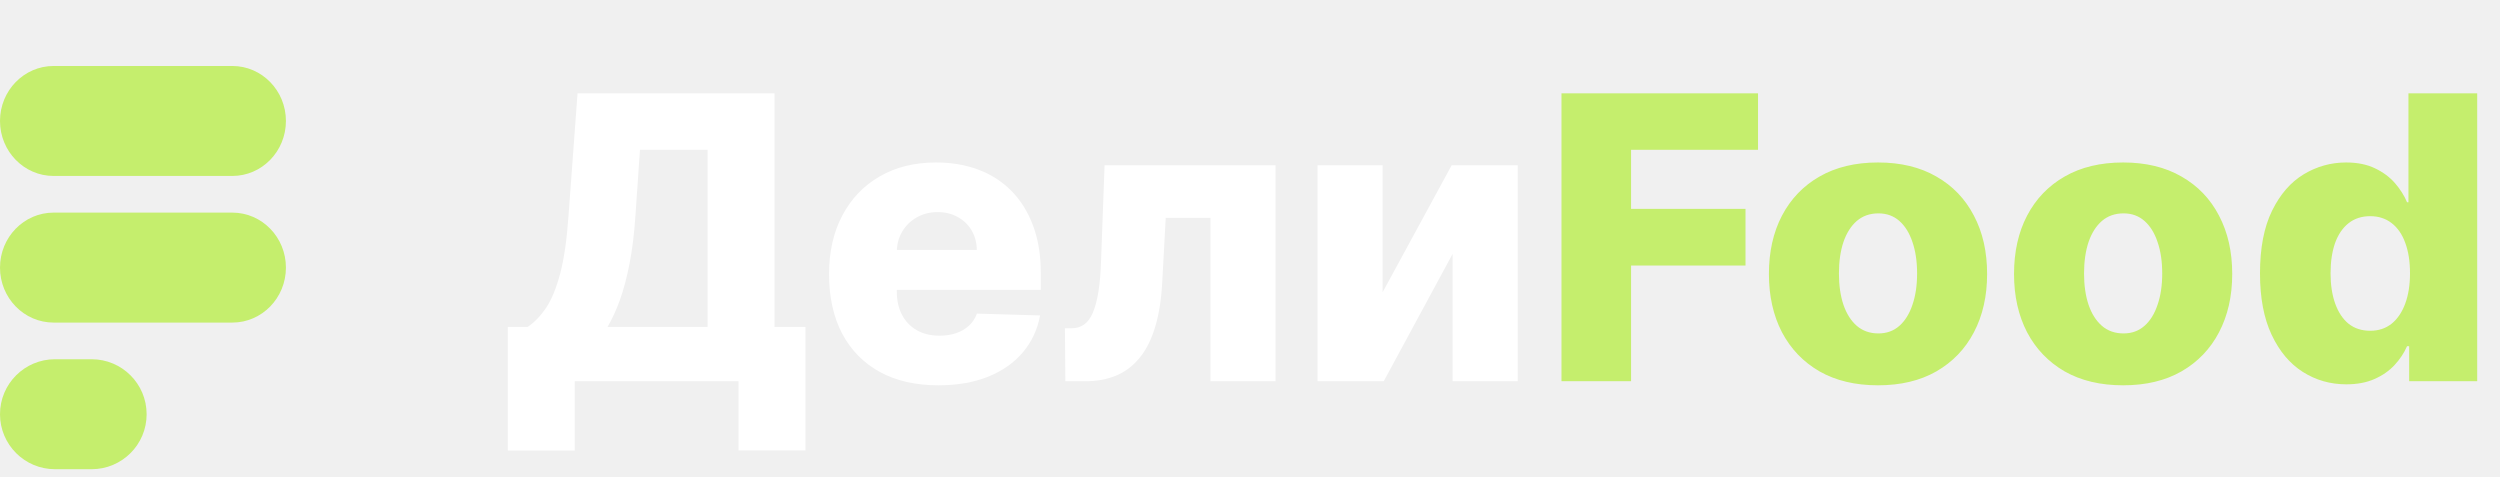
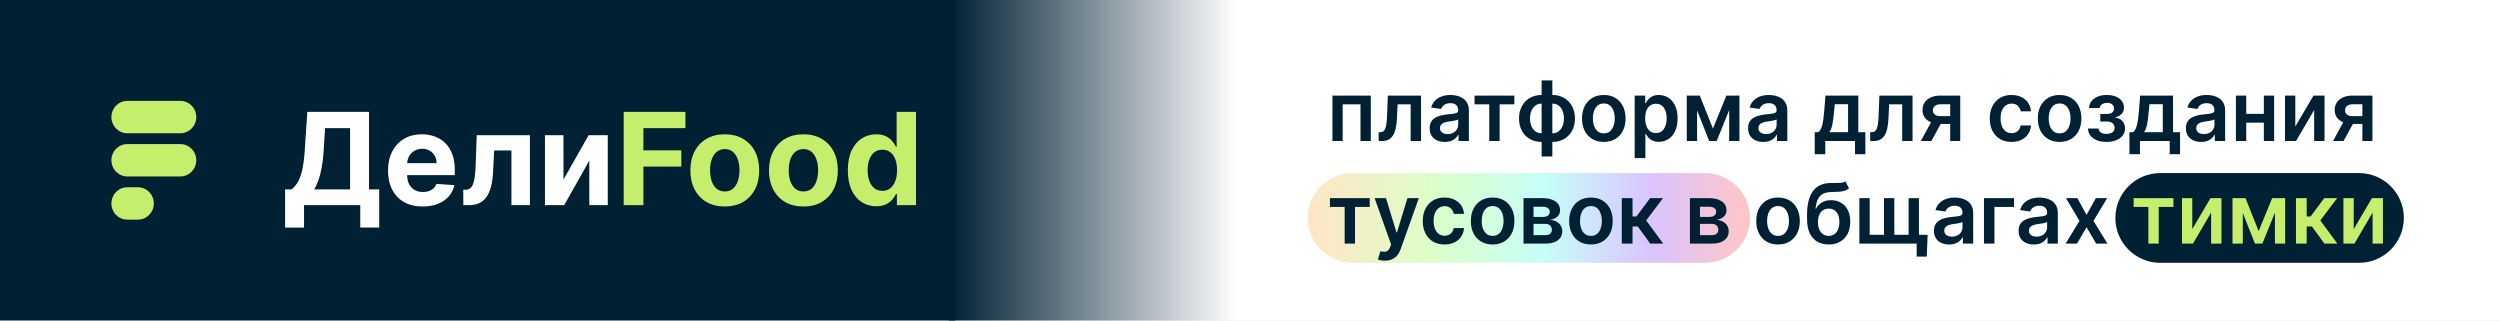
- <svg xmlns="http://www.w3.org/2000/svg" width="341" height="65" viewBox="0 0 341 65" fill="none">
-   <path d="M31.688 9H7.312C3.274 9 0 12.358 0 16.5C0 20.642 3.274 24 7.312 24H31.688C35.726 24 39 20.642 39 16.5C39 12.358 35.726 9 31.688 9Z" fill="#C5EE6D" />
-   <path d="M31.688 29H7.312C3.274 29 0 32.358 0 36.5C0 40.642 3.274 44 7.312 44H31.688C35.726 44 39 40.642 39 36.5C39 32.358 35.726 29 31.688 29Z" fill="#C5EE6D" />
-   <path d="M12.5 49H7.5C3.358 49 0 52.358 0 56.5C0 60.642 3.358 64 7.5 64H12.5C16.642 64 20 60.642 20 56.5C20 52.358 16.642 49 12.5 49Z" fill="#C5EE6D" />
-   <path d="M69.266 61.454V44.598H71.969C72.877 43.984 73.708 43.128 74.462 42.028C75.217 40.916 75.862 39.356 76.399 37.349C76.936 35.33 77.32 32.664 77.55 29.353L78.777 12.727H105.643V44.598H109.862V61.435H100.734V52H78.394V61.454H69.266ZM82.862 44.598H96.515V20.436H87.291L86.678 29.353C86.511 31.846 86.243 34.045 85.872 35.95C85.501 37.854 85.06 39.516 84.549 40.935C84.038 42.342 83.475 43.562 82.862 44.598ZM127.983 52.556C124.902 52.556 122.243 51.949 120.006 50.734C117.781 49.507 116.068 47.762 114.866 45.499C113.678 43.224 113.083 40.52 113.083 37.388C113.083 34.345 113.684 31.686 114.886 29.41C116.087 27.122 117.781 25.345 119.967 24.079C122.153 22.801 124.729 22.162 127.695 22.162C129.792 22.162 131.71 22.488 133.448 23.14C135.187 23.792 136.689 24.757 137.955 26.035C139.22 27.314 140.205 28.893 140.908 30.772C141.611 32.639 141.962 34.78 141.962 37.196V39.535H116.362V34.09H133.237C133.224 33.092 132.988 32.204 132.528 31.424C132.067 30.644 131.435 30.037 130.629 29.602C129.837 29.155 128.923 28.931 127.887 28.931C126.839 28.931 125.899 29.168 125.068 29.641C124.237 30.101 123.579 30.734 123.093 31.539C122.607 32.332 122.352 33.233 122.326 34.243V39.785C122.326 40.986 122.563 42.041 123.036 42.949C123.509 43.844 124.18 44.541 125.049 45.039C125.918 45.538 126.954 45.787 128.156 45.787C128.987 45.787 129.741 45.672 130.418 45.442C131.096 45.212 131.678 44.873 132.163 44.425C132.649 43.978 133.013 43.428 133.256 42.776L141.866 43.026C141.509 44.956 140.722 46.637 139.508 48.069C138.306 49.488 136.727 50.594 134.771 51.386C132.815 52.166 130.553 52.556 127.983 52.556ZM145.313 52L145.256 44.771H146.195C146.835 44.771 147.391 44.604 147.864 44.272C148.337 43.94 148.733 43.409 149.053 42.68C149.372 41.939 149.628 40.986 149.82 39.823C150.012 38.66 150.133 37.247 150.184 35.585L150.664 22.546H173.982V52H165.103V29.717H159.005L158.545 38.193C158.43 40.686 158.104 42.815 157.567 44.579C157.043 46.33 156.327 47.749 155.419 48.836C154.524 49.923 153.463 50.722 152.236 51.233C151.009 51.744 149.622 52 148.075 52H145.313ZM188.589 39.861L198.005 22.546H207.017V52H198.139V34.626L188.743 52H179.711V22.546H188.589V39.861Z" fill="white" />
-   <path d="M212.986 52V12.727H239.794V20.436H222.478V28.49H238.088V36.218H222.478V52H212.986ZM256.161 52.556C253.067 52.556 250.408 51.923 248.184 50.658C245.972 49.379 244.265 47.602 243.064 45.327C241.875 43.038 241.28 40.386 241.28 37.369C241.28 34.339 241.875 31.686 243.064 29.41C244.265 27.122 245.972 25.345 248.184 24.079C250.408 22.801 253.067 22.162 256.161 22.162C259.255 22.162 261.907 22.801 264.119 24.079C266.344 25.345 268.05 27.122 269.239 29.41C270.441 31.686 271.042 34.339 271.042 37.369C271.042 40.386 270.441 43.038 269.239 45.327C268.05 47.602 266.344 49.379 264.119 50.658C261.907 51.923 259.255 52.556 256.161 52.556ZM256.219 45.48C257.344 45.48 258.296 45.135 259.076 44.445C259.856 43.754 260.45 42.795 260.859 41.568C261.281 40.341 261.492 38.922 261.492 37.311C261.492 35.675 261.281 34.243 260.859 33.016C260.45 31.788 259.856 30.829 259.076 30.139C258.296 29.449 257.344 29.104 256.219 29.104C255.055 29.104 254.071 29.449 253.265 30.139C252.473 30.829 251.866 31.788 251.444 33.016C251.035 34.243 250.83 35.675 250.83 37.311C250.83 38.922 251.035 40.341 251.444 41.568C251.866 42.795 252.473 43.754 253.265 44.445C254.071 45.135 255.055 45.48 256.219 45.48ZM289.595 52.556C286.501 52.556 283.842 51.923 281.617 50.658C279.406 49.379 277.699 47.602 276.497 45.327C275.308 43.038 274.714 40.386 274.714 37.369C274.714 34.339 275.308 31.686 276.497 29.41C277.699 27.122 279.406 25.345 281.617 24.079C283.842 22.801 286.501 22.162 289.595 22.162C292.688 22.162 295.341 22.801 297.553 24.079C299.777 25.345 301.484 27.122 302.673 29.41C303.874 31.686 304.475 34.339 304.475 37.369C304.475 40.386 303.874 43.038 302.673 45.327C301.484 47.602 299.777 49.379 297.553 50.658C295.341 51.923 292.688 52.556 289.595 52.556ZM289.652 45.48C290.777 45.48 291.73 45.135 292.509 44.445C293.289 43.754 293.884 42.795 294.293 41.568C294.715 40.341 294.926 38.922 294.926 37.311C294.926 35.675 294.715 34.243 294.293 33.016C293.884 31.788 293.289 30.829 292.509 30.139C291.73 29.449 290.777 29.104 289.652 29.104C288.489 29.104 287.504 29.449 286.699 30.139C285.906 30.829 285.299 31.788 284.877 33.016C284.468 34.243 284.264 35.675 284.264 37.311C284.264 38.922 284.468 40.341 284.877 41.568C285.299 42.795 285.906 43.754 286.699 44.445C287.504 45.135 288.489 45.48 289.652 45.48ZM320.037 52.422C317.863 52.422 315.888 51.859 314.111 50.734C312.334 49.609 310.915 47.922 309.854 45.672C308.793 43.422 308.263 40.629 308.263 37.292C308.263 33.827 308.812 30.977 309.912 28.739C311.011 26.502 312.449 24.847 314.226 23.773C316.016 22.699 317.94 22.162 319.998 22.162C321.545 22.162 322.868 22.43 323.968 22.967C325.067 23.491 325.975 24.169 326.691 25C327.407 25.831 327.95 26.694 328.321 27.589H328.513V12.727H337.89V52H328.608V47.225H328.321C327.925 48.133 327.362 48.983 326.633 49.776C325.905 50.568 324.991 51.207 323.891 51.693C322.805 52.179 321.52 52.422 320.037 52.422ZM323.297 45.116C324.434 45.116 325.406 44.796 326.211 44.157C327.017 43.505 327.637 42.591 328.072 41.415C328.506 40.239 328.724 38.858 328.724 37.273C328.724 35.662 328.506 34.275 328.072 33.111C327.65 31.948 327.03 31.053 326.211 30.427C325.406 29.8 324.434 29.487 323.297 29.487C322.133 29.487 321.149 29.807 320.344 30.446C319.538 31.085 318.925 31.986 318.503 33.15C318.094 34.313 317.889 35.688 317.889 37.273C317.889 38.858 318.1 40.239 318.522 41.415C318.944 42.591 319.551 43.505 320.344 44.157C321.149 44.796 322.133 45.116 323.297 45.116Z" fill="#C5EE6D" />
+ <svg xmlns="http://www.w3.org/2000/svg" width="390" height="50" viewBox="0 0 390 50" fill="none">
+   <rect width="390" height="50" fill="white" />
+   <rect x="204" y="27" width="69" height="14" rx="7" fill="url(#paint0_linear_1613_185)" />
+   <rect width="149" height="50" fill="#002033" />
+   <rect x="330" y="27" width="45" height="14" rx="7" fill="#002033" />
+   <path d="M44.476 35.508V29.55H45.463C45.799 29.308 46.107 28.967 46.386 28.527C46.666 28.082 46.905 27.469 47.104 26.688C47.303 25.901 47.445 24.874 47.53 23.605L47.942 17.454H57.565V29.55H59.156V35.494H56.202V32H47.43V35.508H44.476ZM49.014 29.55H54.611V19.99H50.712L50.484 23.605C50.423 24.566 50.321 25.419 50.179 26.162C50.042 26.905 49.874 27.556 49.675 28.115C49.481 28.669 49.26 29.147 49.014 29.55ZM65.941 32.213C64.819 32.213 63.853 31.986 63.043 31.531C62.238 31.072 61.618 30.423 61.182 29.585C60.747 28.742 60.529 27.746 60.529 26.595C60.529 25.473 60.747 24.488 61.182 23.641C61.618 22.793 62.231 22.133 63.022 21.659C63.817 21.186 64.75 20.949 65.82 20.949C66.54 20.949 67.21 21.065 67.83 21.297C68.455 21.524 68.999 21.867 69.463 22.327C69.932 22.786 70.297 23.364 70.557 24.06C70.818 24.751 70.948 25.561 70.948 26.489V27.32H61.736V25.445H68.1C68.1 25.009 68.005 24.623 67.816 24.287C67.626 23.951 67.364 23.688 67.027 23.499C66.696 23.305 66.31 23.207 65.87 23.207C65.41 23.207 65.003 23.314 64.648 23.527C64.298 23.735 64.023 24.017 63.824 24.372C63.625 24.723 63.524 25.113 63.519 25.544V27.327C63.519 27.866 63.618 28.333 63.817 28.726C64.021 29.119 64.307 29.422 64.677 29.635C65.046 29.848 65.484 29.954 65.99 29.954C66.327 29.954 66.634 29.907 66.914 29.812C67.193 29.718 67.432 29.576 67.631 29.386C67.83 29.197 67.981 28.965 68.086 28.69L70.884 28.875C70.742 29.547 70.451 30.134 70.01 30.636C69.575 31.134 69.011 31.522 68.32 31.801C67.633 32.076 66.84 32.213 65.941 32.213ZM72.283 32L72.269 29.599H72.631C72.887 29.599 73.107 29.538 73.291 29.415C73.481 29.287 73.637 29.081 73.76 28.797C73.883 28.513 73.981 28.136 74.052 27.668C74.123 27.194 74.17 26.612 74.194 25.921L74.371 21.091H82.666V32H79.783V23.47H77.091L76.921 26.801C76.878 27.715 76.767 28.501 76.587 29.159C76.412 29.817 76.168 30.357 75.856 30.778C75.543 31.195 75.166 31.503 74.726 31.702C74.286 31.901 73.775 32 73.192 32H72.283ZM87.903 28.009L91.83 21.091H94.813V32H91.93V25.061L88.016 32H85.012V21.091H87.903V28.009Z" fill="white" />
+   <path d="M97.296 32V17.454H106.926V19.99H100.371V23.456H106.287V25.991H100.371V32H97.296ZM113.066 32.213C111.963 32.213 111.009 31.979 110.204 31.51C109.404 31.037 108.786 30.378 108.35 29.535C107.915 28.688 107.697 27.706 107.697 26.588C107.697 25.461 107.915 24.476 108.35 23.634C108.786 22.786 109.404 22.128 110.204 21.659C111.009 21.186 111.963 20.949 113.066 20.949C114.169 20.949 115.121 21.186 115.921 21.659C116.726 22.128 117.346 22.786 117.782 23.634C118.218 24.476 118.435 25.461 118.435 26.588C118.435 27.706 118.218 28.688 117.782 29.535C117.346 30.378 116.726 31.037 115.921 31.51C115.121 31.979 114.169 32.213 113.066 32.213ZM113.08 29.869C113.582 29.869 114.001 29.727 114.337 29.443C114.674 29.154 114.927 28.761 115.097 28.264C115.272 27.767 115.36 27.201 115.36 26.567C115.36 25.932 115.272 25.366 115.097 24.869C114.927 24.372 114.674 23.979 114.337 23.69C114.001 23.401 113.582 23.257 113.08 23.257C112.574 23.257 112.147 23.401 111.802 23.69C111.461 23.979 111.203 24.372 111.028 24.869C110.857 25.366 110.772 25.932 110.772 26.567C110.772 27.201 110.857 27.767 111.028 28.264C111.203 28.761 111.461 29.154 111.802 29.443C112.147 29.727 112.574 29.869 113.08 29.869ZM125.332 32.213C124.228 32.213 123.274 31.979 122.469 31.51C121.669 31.037 121.051 30.378 120.616 29.535C120.18 28.688 119.962 27.706 119.962 26.588C119.962 25.461 120.18 24.476 120.616 23.634C121.051 22.786 121.669 22.128 122.469 21.659C123.274 21.186 124.228 20.949 125.332 20.949C126.435 20.949 127.387 21.186 128.187 21.659C128.992 22.128 129.612 22.786 130.048 23.634C130.483 24.476 130.701 25.461 130.701 26.588C130.701 27.706 130.483 28.688 130.048 29.535C129.612 30.378 128.992 31.037 128.187 31.51C127.387 31.979 126.435 32.213 125.332 32.213ZM125.346 29.869C125.848 29.869 126.267 29.727 126.603 29.443C126.939 29.154 127.192 28.761 127.363 28.264C127.538 27.767 127.626 27.201 127.626 26.567C127.626 25.932 127.538 25.366 127.363 24.869C127.192 24.372 126.939 23.979 126.603 23.69C126.267 23.401 125.848 23.257 125.346 23.257C124.839 23.257 124.413 23.401 124.067 23.69C123.727 23.979 123.469 24.372 123.293 24.869C123.123 25.366 123.038 25.932 123.038 26.567C123.038 27.201 123.123 27.767 123.293 28.264C123.469 28.761 123.727 29.154 124.067 29.443C124.413 29.727 124.839 29.869 125.346 29.869ZM136.688 32.178C135.86 32.178 135.109 31.965 134.437 31.538C133.769 31.108 133.239 30.475 132.846 29.642C132.458 28.804 132.263 27.776 132.263 26.56C132.263 25.31 132.465 24.27 132.867 23.442C133.27 22.608 133.805 21.986 134.472 21.574C135.145 21.157 135.881 20.949 136.681 20.949C137.292 20.949 137.801 21.053 138.208 21.261C138.62 21.465 138.951 21.721 139.202 22.028C139.458 22.331 139.652 22.63 139.785 22.923H139.877V17.454H142.896V32H139.913V30.253H139.785C139.643 30.556 139.442 30.857 139.181 31.155C138.925 31.448 138.592 31.692 138.18 31.886C137.772 32.081 137.275 32.178 136.688 32.178ZM137.647 29.77C138.135 29.77 138.547 29.637 138.883 29.372C139.224 29.102 139.484 28.726 139.664 28.243C139.849 27.76 139.941 27.194 139.941 26.546C139.941 25.897 139.851 25.333 139.671 24.855C139.491 24.377 139.231 24.008 138.89 23.747C138.549 23.487 138.135 23.357 137.647 23.357C137.15 23.357 136.731 23.491 136.39 23.761C136.049 24.031 135.791 24.405 135.616 24.884C135.441 25.362 135.353 25.916 135.353 26.546C135.353 27.18 135.441 27.741 135.616 28.229C135.796 28.712 136.054 29.09 136.39 29.365C136.731 29.635 137.15 29.77 137.647 29.77Z" fill="#C5EE6D" />
+   <path d="M28.137 15.736H19.862C18.491 15.736 17.379 16.867 17.379 18.263C17.379 19.658 18.491 20.789 19.862 20.789H28.137C29.509 20.789 30.62 19.658 30.62 18.263C30.62 16.867 29.509 15.736 28.137 15.736Z" fill="#C5EE6D" />
+   <path d="M28.137 22.475H19.862C18.491 22.475 17.379 23.606 17.379 25.001C17.379 26.396 18.491 27.527 19.862 27.527H28.137C29.509 27.527 30.62 26.396 30.62 25.001C30.62 23.606 29.509 22.475 28.137 22.475Z" fill="#C5EE6D" />
+   <path d="M21.517 29.211H19.862C18.491 29.211 17.379 30.342 17.379 31.737C17.379 33.133 18.491 34.264 19.862 34.264H21.517C22.888 34.264 24 33.133 24 31.737C24 30.342 22.888 29.211 21.517 29.211Z" fill="#C5EE6D" />
+   <path d="M207.859 22V14.909H213.846V22H212.235V16.28H209.456V22H207.859ZM215.075 22L215.066 20.624H215.311C215.495 20.624 215.651 20.583 215.777 20.5C215.903 20.416 216.008 20.278 216.091 20.084C216.174 19.887 216.239 19.622 216.285 19.29C216.331 18.958 216.363 18.544 216.382 18.048L216.506 14.909H221.677V22H220.061V16.28H218.025L217.915 18.565C217.887 19.156 217.821 19.669 217.716 20.103C217.614 20.534 217.47 20.889 217.282 21.169C217.097 21.449 216.865 21.658 216.585 21.797C216.305 21.932 215.974 22 215.592 22H215.075ZM225.4 22.143C224.951 22.143 224.546 22.063 224.186 21.903C223.829 21.74 223.546 21.5 223.337 21.183C223.13 20.866 223.027 20.475 223.027 20.01C223.027 19.61 223.101 19.279 223.249 19.018C223.397 18.756 223.598 18.547 223.854 18.39C224.109 18.233 224.397 18.114 224.717 18.034C225.04 17.951 225.374 17.891 225.719 17.854C226.134 17.811 226.471 17.773 226.73 17.739C226.988 17.702 227.176 17.647 227.293 17.573C227.413 17.496 227.473 17.377 227.473 17.217V17.19C227.473 16.842 227.37 16.573 227.164 16.382C226.957 16.191 226.66 16.096 226.273 16.096C225.863 16.096 225.539 16.185 225.299 16.363C225.062 16.542 224.902 16.753 224.818 16.996L223.258 16.774C223.381 16.343 223.584 15.983 223.867 15.694C224.151 15.402 224.497 15.183 224.906 15.038C225.315 14.891 225.768 14.817 226.263 14.817C226.605 14.817 226.945 14.857 227.284 14.937C227.622 15.017 227.931 15.149 228.212 15.334C228.492 15.515 228.716 15.763 228.886 16.077C229.058 16.391 229.144 16.783 229.144 17.254V22H227.538V21.026H227.482C227.381 21.223 227.237 21.408 227.053 21.58C226.871 21.749 226.642 21.886 226.365 21.991C226.091 22.092 225.769 22.143 225.4 22.143ZM225.834 20.915C226.17 20.915 226.46 20.849 226.707 20.717C226.953 20.581 227.142 20.403 227.274 20.181C227.41 19.959 227.478 19.718 227.478 19.456V18.621C227.425 18.664 227.336 18.704 227.21 18.741C227.087 18.778 226.948 18.81 226.794 18.838C226.64 18.865 226.488 18.89 226.337 18.912C226.186 18.933 226.056 18.952 225.945 18.967C225.696 19.001 225.472 19.056 225.275 19.133C225.079 19.21 224.923 19.318 224.809 19.456C224.695 19.592 224.638 19.767 224.638 19.983C224.638 20.29 224.751 20.523 224.975 20.68C225.2 20.837 225.486 20.915 225.834 20.915ZM230.03 16.28V14.909H236.235V16.28H233.941V22H232.325V16.28H230.03ZM240.491 24.41V12.546H242.167V24.41H240.491ZM240.491 22.139C239.971 22.139 239.496 22.051 239.065 21.875C238.634 21.7 238.262 21.451 237.948 21.128C237.637 20.804 237.395 20.42 237.223 19.973C237.054 19.524 236.969 19.027 236.969 18.482C236.969 17.938 237.054 17.441 237.223 16.991C237.395 16.542 237.637 16.155 237.948 15.832C238.262 15.506 238.634 15.255 239.065 15.08C239.496 14.905 239.971 14.817 240.491 14.817H240.847V22.139H240.491ZM240.491 20.791H240.699V16.165H240.491C240.196 16.165 239.934 16.226 239.707 16.349C239.482 16.47 239.293 16.637 239.139 16.853C238.988 17.065 238.873 17.311 238.793 17.591C238.716 17.868 238.677 18.165 238.677 18.482C238.677 18.904 238.746 19.29 238.885 19.641C239.023 19.989 239.226 20.267 239.494 20.477C239.765 20.686 240.097 20.791 240.491 20.791ZM242.167 22.139H241.812V14.817H242.167C242.687 14.817 243.163 14.905 243.594 15.08C244.025 15.255 244.395 15.506 244.706 15.832C245.02 16.155 245.262 16.542 245.431 16.991C245.603 17.441 245.69 17.938 245.69 18.482C245.69 19.027 245.603 19.524 245.431 19.973C245.262 20.42 245.02 20.804 244.706 21.128C244.395 21.451 244.025 21.7 243.594 21.875C243.163 22.051 242.687 22.139 242.167 22.139ZM242.167 20.791C242.466 20.791 242.727 20.73 242.952 20.61C243.177 20.49 243.364 20.324 243.515 20.112C243.669 19.899 243.784 19.655 243.861 19.378C243.938 19.098 243.977 18.799 243.977 18.482C243.977 18.061 243.909 17.674 243.774 17.323C243.638 16.973 243.435 16.693 243.164 16.483C242.897 16.271 242.564 16.165 242.167 16.165H241.959V20.791H242.167ZM250.193 22.139C249.5 22.139 248.9 21.986 248.392 21.681C247.885 21.377 247.491 20.951 247.211 20.403C246.934 19.855 246.795 19.215 246.795 18.482C246.795 17.75 246.934 17.108 247.211 16.557C247.491 16.006 247.885 15.579 248.392 15.274C248.9 14.969 249.5 14.817 250.193 14.817C250.885 14.817 251.486 14.969 251.993 15.274C252.501 15.579 252.894 16.006 253.171 16.557C253.451 17.108 253.591 17.75 253.591 18.482C253.591 19.215 253.451 19.855 253.171 20.403C252.894 20.951 252.501 21.377 251.993 21.681C251.486 21.986 250.885 22.139 250.193 22.139ZM250.202 20.8C250.578 20.8 250.892 20.697 251.144 20.49C251.396 20.281 251.584 20.001 251.707 19.65C251.833 19.299 251.896 18.909 251.896 18.478C251.896 18.044 251.833 17.651 251.707 17.3C251.584 16.947 251.396 16.665 251.144 16.456C250.892 16.246 250.578 16.142 250.202 16.142C249.817 16.142 249.497 16.246 249.242 16.456C248.99 16.665 248.8 16.947 248.674 17.3C248.551 17.651 248.489 18.044 248.489 18.478C248.489 18.909 248.551 19.299 248.674 19.65C248.8 20.001 248.99 20.281 249.242 20.49C249.497 20.697 249.817 20.8 250.202 20.8ZM255.009 24.659V14.909H256.653V16.082H256.749C256.836 15.909 256.957 15.726 257.114 15.532C257.271 15.335 257.483 15.168 257.751 15.029C258.019 14.887 258.361 14.817 258.776 14.817C259.324 14.817 259.818 14.957 260.258 15.237C260.701 15.514 261.052 15.925 261.311 16.47C261.572 17.011 261.703 17.676 261.703 18.464C261.703 19.242 261.575 19.904 261.32 20.449C261.064 20.994 260.717 21.409 260.276 21.695C259.836 21.982 259.338 22.125 258.781 22.125C258.374 22.125 258.037 22.057 257.77 21.922C257.502 21.786 257.287 21.623 257.123 21.432C256.963 21.238 256.839 21.055 256.749 20.883H256.68V24.659H255.009ZM256.648 18.454C256.648 18.913 256.713 19.315 256.842 19.659C256.974 20.004 257.163 20.273 257.41 20.467C257.659 20.658 257.961 20.754 258.314 20.754C258.684 20.754 258.993 20.655 259.242 20.458C259.492 20.258 259.679 19.986 259.806 19.641C259.935 19.293 259.999 18.898 259.999 18.454C259.999 18.014 259.936 17.624 259.81 17.282C259.684 16.94 259.496 16.673 259.247 16.479C258.998 16.285 258.687 16.188 258.314 16.188C257.957 16.188 257.654 16.282 257.405 16.47C257.156 16.657 256.966 16.92 256.837 17.259C256.711 17.597 256.648 17.996 256.648 18.454ZM267.215 20.056L269.32 14.909H270.668L267.801 22H266.633L263.831 14.909H265.165L267.215 20.056ZM264.745 14.909V22H263.134V14.909H264.745ZM269.754 22V14.909H271.351V22H269.754ZM275.077 22.143C274.628 22.143 274.223 22.063 273.863 21.903C273.506 21.74 273.223 21.5 273.013 21.183C272.807 20.866 272.704 20.475 272.704 20.01C272.704 19.61 272.778 19.279 272.926 19.018C273.073 18.756 273.275 18.547 273.53 18.39C273.786 18.233 274.074 18.114 274.394 18.034C274.717 17.951 275.051 17.891 275.395 17.854C275.811 17.811 276.148 17.773 276.406 17.739C276.665 17.702 276.853 17.647 276.97 17.573C277.09 17.496 277.15 17.377 277.15 17.217V17.19C277.15 16.842 277.047 16.573 276.84 16.382C276.634 16.191 276.337 16.096 275.949 16.096C275.54 16.096 275.215 16.185 274.975 16.363C274.738 16.542 274.578 16.753 274.495 16.996L272.935 16.774C273.058 16.343 273.261 15.983 273.544 15.694C273.827 15.402 274.174 15.183 274.583 15.038C274.992 14.891 275.445 14.817 275.94 14.817C276.282 14.817 276.622 14.857 276.96 14.937C277.299 15.017 277.608 15.149 277.888 15.334C278.168 15.515 278.393 15.763 278.562 16.077C278.735 16.391 278.821 16.783 278.821 17.254V22H277.214V21.026H277.159C277.057 21.223 276.914 21.408 276.73 21.58C276.548 21.749 276.319 21.886 276.042 21.991C275.768 22.092 275.446 22.143 275.077 22.143ZM275.511 20.915C275.846 20.915 276.137 20.849 276.383 20.717C276.63 20.581 276.819 20.403 276.951 20.181C277.087 19.959 277.154 19.718 277.154 19.456V18.621C277.102 18.664 277.013 18.704 276.887 18.741C276.763 18.778 276.625 18.81 276.471 18.838C276.317 18.865 276.165 18.89 276.014 18.912C275.863 18.933 275.732 18.952 275.622 18.967C275.372 19.001 275.149 19.056 274.952 19.133C274.755 19.21 274.6 19.318 274.486 19.456C274.372 19.592 274.315 19.767 274.315 19.983C274.315 20.29 274.427 20.523 274.652 20.68C274.877 20.837 275.163 20.915 275.511 20.915ZM283.098 24.059V20.624H283.661C283.812 20.507 283.938 20.349 284.04 20.149C284.141 19.946 284.224 19.707 284.289 19.433C284.357 19.156 284.412 18.847 284.455 18.505C284.498 18.161 284.537 17.79 284.571 17.393L284.774 14.909H289.898V20.624H290.997V24.059H289.381V22H284.741V24.059H283.098ZM285.379 20.624H288.301V16.257H286.223L286.113 17.393C286.051 18.144 285.969 18.787 285.868 19.322C285.766 19.858 285.603 20.292 285.379 20.624ZM291.755 22L291.746 20.624H291.991C292.175 20.624 292.331 20.583 292.457 20.5C292.583 20.416 292.688 20.278 292.771 20.084C292.854 19.887 292.918 19.622 292.965 19.29C293.011 18.958 293.043 18.544 293.062 18.048L293.186 14.909H298.357V22H296.741V16.28H294.705L294.594 18.565C294.566 19.156 294.5 19.669 294.396 20.103C294.294 20.534 294.149 20.889 293.962 21.169C293.777 21.449 293.545 21.658 293.265 21.797C292.985 21.932 292.654 22 292.272 22H291.755ZM304.231 22V16.266H302.717C302.332 16.266 302.037 16.356 301.831 16.534C301.624 16.713 301.523 16.934 301.526 17.199C301.523 17.463 301.62 17.682 301.817 17.854C302.014 18.027 302.295 18.113 302.661 18.113H304.757V19.332H302.661C302.095 19.332 301.606 19.242 301.193 19.064C300.781 18.885 300.464 18.633 300.242 18.307C300.021 17.981 299.91 17.599 299.91 17.162C299.91 16.706 300.022 16.311 300.247 15.976C300.475 15.637 300.798 15.375 301.217 15.191C301.638 15.003 302.138 14.909 302.717 14.909H305.796V22H304.231ZM299.652 22L301.632 18.362H303.28L301.295 22H299.652ZM313.796 22.139C313.089 22.139 312.481 21.983 311.973 21.672C311.468 21.361 311.079 20.932 310.805 20.384C310.534 19.833 310.399 19.199 310.399 18.482C310.399 17.762 310.537 17.127 310.814 16.576C311.091 16.022 311.482 15.591 311.987 15.283C312.495 14.972 313.095 14.817 313.787 14.817C314.363 14.817 314.872 14.923 315.315 15.135C315.762 15.345 316.117 15.642 316.382 16.026C316.646 16.408 316.797 16.854 316.834 17.365H315.237C315.172 17.023 315.018 16.739 314.775 16.511C314.535 16.28 314.213 16.165 313.81 16.165C313.469 16.165 313.169 16.257 312.91 16.442C312.652 16.623 312.45 16.885 312.305 17.227C312.164 17.568 312.093 17.977 312.093 18.454C312.093 18.938 312.164 19.353 312.305 19.701C312.447 20.046 312.645 20.312 312.901 20.5C313.159 20.684 313.463 20.777 313.81 20.777C314.056 20.777 314.277 20.73 314.47 20.638C314.667 20.543 314.832 20.406 314.964 20.227C315.097 20.049 315.188 19.832 315.237 19.576H316.834C316.794 20.078 316.646 20.523 316.391 20.91C316.135 21.295 315.788 21.597 315.348 21.815C314.907 22.031 314.39 22.139 313.796 22.139ZM321.299 22.139C320.607 22.139 320.007 21.986 319.499 21.681C318.991 21.377 318.597 20.951 318.317 20.403C318.04 19.855 317.902 19.215 317.902 18.482C317.902 17.75 318.04 17.108 318.317 16.557C318.597 16.006 318.991 15.579 319.499 15.274C320.007 14.969 320.607 14.817 321.299 14.817C321.992 14.817 322.592 14.969 323.1 15.274C323.608 15.579 324 16.006 324.277 16.557C324.557 17.108 324.697 17.75 324.697 18.482C324.697 19.215 324.557 19.855 324.277 20.403C324 20.951 323.608 21.377 323.1 21.681C322.592 21.986 321.992 22.139 321.299 22.139ZM321.309 20.8C321.684 20.8 321.998 20.697 322.25 20.49C322.503 20.281 322.69 20.001 322.814 19.65C322.94 19.299 323.003 18.909 323.003 18.478C323.003 18.044 322.94 17.651 322.814 17.3C322.69 16.947 322.503 16.665 322.25 16.456C321.998 16.246 321.684 16.142 321.309 16.142C320.924 16.142 320.604 16.246 320.348 16.456C320.096 16.665 319.907 16.947 319.781 17.3C319.657 17.651 319.596 18.044 319.596 18.478C319.596 18.909 319.657 19.299 319.781 19.65C319.907 20.001 320.096 20.281 320.348 20.49C320.604 20.697 320.924 20.8 321.309 20.8ZM325.723 20.056H327.38C327.396 20.321 327.514 20.526 327.736 20.671C327.957 20.815 328.245 20.887 328.599 20.887C328.959 20.887 329.262 20.809 329.509 20.652C329.758 20.492 329.883 20.25 329.883 19.927C329.883 19.736 329.835 19.569 329.739 19.424C329.644 19.276 329.51 19.162 329.338 19.082C329.165 19.002 328.962 18.962 328.728 18.962H327.644V17.776H328.728C329.076 17.776 329.339 17.696 329.518 17.536C329.699 17.376 329.79 17.174 329.79 16.931C329.79 16.669 329.695 16.457 329.504 16.294C329.316 16.131 329.056 16.049 328.724 16.049C328.391 16.049 328.114 16.125 327.893 16.276C327.674 16.426 327.56 16.62 327.551 16.857H325.903C325.909 16.445 326.032 16.086 326.272 15.782C326.516 15.477 326.842 15.24 327.251 15.071C327.664 14.901 328.128 14.817 328.645 14.817C329.199 14.817 329.678 14.9 330.081 15.066C330.484 15.232 330.795 15.465 331.014 15.763C331.232 16.059 331.341 16.406 331.341 16.806C331.341 17.191 331.221 17.51 330.981 17.762C330.741 18.011 330.418 18.19 330.012 18.298V18.371C330.292 18.387 330.544 18.467 330.769 18.611C330.994 18.753 331.172 18.945 331.304 19.189C331.437 19.432 331.503 19.713 331.503 20.033C331.503 20.467 331.378 20.843 331.129 21.16C330.88 21.474 330.537 21.715 330.1 21.885C329.666 22.054 329.169 22.139 328.608 22.139C328.064 22.139 327.576 22.057 327.145 21.894C326.717 21.728 326.377 21.489 326.125 21.178C325.872 20.867 325.738 20.494 325.723 20.056ZM332.191 24.059V20.624H332.754C332.905 20.507 333.031 20.349 333.133 20.149C333.234 19.946 333.317 19.707 333.382 19.433C333.45 19.156 333.505 18.847 333.548 18.505C333.591 18.161 333.63 17.79 333.663 17.393L333.867 14.909H338.991V20.624H340.09V24.059H338.474V22H333.834V24.059H332.191ZM334.471 20.624H337.394V16.257H335.316L335.205 17.393C335.144 18.144 335.062 18.787 334.961 19.322C334.859 19.858 334.696 20.292 334.471 20.624ZM343.378 22.143C342.928 22.143 342.524 22.063 342.164 21.903C341.807 21.74 341.523 21.5 341.314 21.183C341.108 20.866 341.005 20.475 341.005 20.01C341.005 19.61 341.079 19.279 341.226 19.018C341.374 18.756 341.576 18.547 341.831 18.39C342.087 18.233 342.374 18.114 342.694 18.034C343.018 17.951 343.352 17.891 343.696 17.854C344.112 17.811 344.449 17.773 344.707 17.739C344.966 17.702 345.153 17.647 345.27 17.573C345.39 17.496 345.45 17.377 345.45 17.217V17.19C345.45 16.842 345.347 16.573 345.141 16.382C344.935 16.191 344.638 16.096 344.25 16.096C343.841 16.096 343.516 16.185 343.276 16.363C343.039 16.542 342.879 16.753 342.796 16.996L341.236 16.774C341.359 16.343 341.562 15.983 341.845 15.694C342.128 15.402 342.474 15.183 342.884 15.038C343.293 14.891 343.745 14.817 344.241 14.817C344.583 14.817 344.923 14.857 345.261 14.937C345.6 15.017 345.909 15.149 346.189 15.334C346.469 15.515 346.694 15.763 346.863 16.077C347.035 16.391 347.122 16.783 347.122 17.254V22H345.515V21.026H345.46C345.358 21.223 345.215 21.408 345.03 21.58C344.849 21.749 344.619 21.886 344.343 21.991C344.069 22.092 343.747 22.143 343.378 22.143ZM343.812 20.915C344.147 20.915 344.438 20.849 344.684 20.717C344.93 20.581 345.12 20.403 345.252 20.181C345.387 19.959 345.455 19.718 345.455 19.456V18.621C345.403 18.664 345.314 18.704 345.187 18.741C345.064 18.778 344.926 18.81 344.772 18.838C344.618 18.865 344.466 18.89 344.315 18.912C344.164 18.933 344.033 18.952 343.922 18.967C343.673 19.001 343.45 19.056 343.253 19.133C343.056 19.21 342.901 19.318 342.787 19.456C342.673 19.592 342.616 19.767 342.616 19.983C342.616 20.29 342.728 20.523 342.953 20.68C343.178 20.837 343.464 20.915 343.812 20.915ZM353.672 17.762V19.133H349.896V17.762H353.672ZM350.413 14.909V22H348.802V14.909H350.413ZM354.767 14.909V22H353.16V14.909H354.767ZM358.068 19.738L360.908 14.909H362.625V22H361.009V17.166L358.179 22H356.457V14.909H358.068V19.738ZM368.533 22V16.266H367.019C366.634 16.266 366.338 16.356 366.132 16.534C365.926 16.713 365.825 16.934 365.828 17.199C365.825 17.463 365.921 17.682 366.118 17.854C366.315 18.027 366.597 18.113 366.963 18.113H369.059V19.332H366.963C366.397 19.332 365.908 19.242 365.495 19.064C365.083 18.885 364.766 18.633 364.544 18.307C364.323 17.981 364.212 17.599 364.212 17.162C364.212 16.706 364.324 16.311 364.549 15.976C364.777 15.637 365.1 15.375 365.518 15.191C365.94 15.003 366.44 14.909 367.019 14.909H370.098V22H368.533ZM363.953 22L365.934 18.362H367.582L365.597 22H363.953ZM207.471 32.28V30.909H213.675V32.28H211.381V38H209.765V32.28H207.471ZM216.045 40.659C215.817 40.659 215.606 40.641 215.412 40.604C215.222 40.57 215.069 40.53 214.955 40.484L215.343 39.182C215.586 39.253 215.803 39.286 215.994 39.283C216.185 39.28 216.353 39.22 216.497 39.103C216.645 38.989 216.77 38.799 216.871 38.531L217.014 38.148L214.443 30.909H216.216L217.85 36.264H217.924L219.563 30.909H221.34L218.501 38.859C218.368 39.234 218.193 39.556 217.975 39.824C217.756 40.094 217.488 40.3 217.171 40.442C216.857 40.587 216.482 40.659 216.045 40.659ZM225.348 38.139C224.64 38.139 224.032 37.983 223.525 37.672C223.02 37.361 222.631 36.932 222.357 36.384C222.086 35.833 221.95 35.199 221.95 34.482C221.95 33.762 222.089 33.127 222.366 32.576C222.643 32.022 223.034 31.591 223.539 31.283C224.046 30.972 224.646 30.817 225.339 30.817C225.914 30.817 226.424 30.923 226.867 31.135C227.313 31.345 227.669 31.642 227.933 32.026C228.198 32.408 228.349 32.854 228.386 33.365H226.789C226.724 33.023 226.57 32.739 226.327 32.511C226.087 32.28 225.765 32.165 225.362 32.165C225.02 32.165 224.72 32.257 224.462 32.442C224.203 32.623 224.002 32.885 223.857 33.227C223.715 33.568 223.645 33.977 223.645 34.455C223.645 34.938 223.715 35.353 223.857 35.701C223.999 36.046 224.197 36.312 224.453 36.5C224.711 36.684 225.014 36.777 225.362 36.777C225.608 36.777 225.828 36.73 226.022 36.638C226.219 36.543 226.384 36.406 226.516 36.227C226.648 36.049 226.739 35.832 226.789 35.576H228.386C228.346 36.078 228.198 36.523 227.943 36.91C227.687 37.295 227.339 37.597 226.899 37.815C226.459 38.031 225.942 38.139 225.348 38.139ZM232.851 38.139C232.159 38.139 231.559 37.986 231.051 37.681C230.543 37.377 230.149 36.95 229.869 36.403C229.592 35.855 229.453 35.215 229.453 34.482C229.453 33.75 229.592 33.108 229.869 32.557C230.149 32.006 230.543 31.578 231.051 31.274C231.559 30.969 232.159 30.817 232.851 30.817C233.544 30.817 234.144 30.969 234.652 31.274C235.159 31.578 235.552 32.006 235.829 32.557C236.109 33.108 236.249 33.75 236.249 34.482C236.249 35.215 236.109 35.855 235.829 36.403C235.552 36.95 235.159 37.377 234.652 37.681C234.144 37.986 233.544 38.139 232.851 38.139ZM232.86 36.8C233.236 36.8 233.55 36.697 233.802 36.49C234.054 36.281 234.242 36.001 234.365 35.65C234.492 35.299 234.555 34.908 234.555 34.478C234.555 34.044 234.492 33.651 234.365 33.3C234.242 32.947 234.054 32.665 233.802 32.456C233.55 32.246 233.236 32.142 232.86 32.142C232.476 32.142 232.156 32.246 231.9 32.456C231.648 32.665 231.458 32.947 231.332 33.3C231.209 33.651 231.148 34.044 231.148 34.478C231.148 34.908 231.209 35.299 231.332 35.65C231.458 36.001 231.648 36.281 231.9 36.49C232.156 36.697 232.476 36.8 232.86 36.8ZM237.667 38V30.909H240.645C241.485 30.909 242.148 31.077 242.635 31.412C243.124 31.748 243.369 32.216 243.369 32.816C243.369 33.213 243.23 33.537 242.953 33.79C242.679 34.039 242.305 34.207 241.831 34.293C242.204 34.324 242.53 34.418 242.81 34.575C243.093 34.731 243.315 34.938 243.475 35.193C243.635 35.449 243.715 35.742 243.715 36.075C243.715 36.466 243.612 36.806 243.406 37.095C243.202 37.381 242.905 37.605 242.515 37.765C242.127 37.922 241.656 38 241.102 38H237.667ZM239.232 36.684H241.102C241.41 36.684 241.651 36.612 241.827 36.467C242.002 36.32 242.09 36.12 242.09 35.867C242.09 35.575 242.002 35.346 241.827 35.179C241.651 35.01 241.41 34.925 241.102 34.925H239.232V36.684ZM239.232 33.845H240.677C240.905 33.845 241.1 33.813 241.263 33.748C241.427 33.681 241.551 33.587 241.637 33.467C241.724 33.343 241.767 33.197 241.767 33.028C241.767 32.785 241.667 32.594 241.467 32.456C241.27 32.317 240.996 32.248 240.645 32.248H239.232V33.845ZM248.187 38.139C247.495 38.139 246.894 37.986 246.387 37.681C245.879 37.377 245.485 36.95 245.205 36.403C244.928 35.855 244.789 35.215 244.789 34.482C244.789 33.75 244.928 33.108 245.205 32.557C245.485 32.006 245.879 31.578 246.387 31.274C246.894 30.969 247.495 30.817 248.187 30.817C248.88 30.817 249.48 30.969 249.987 31.274C250.495 31.578 250.888 32.006 251.165 32.557C251.445 33.108 251.585 33.75 251.585 34.482C251.585 35.215 251.445 35.855 251.165 36.403C250.888 36.95 250.495 37.377 249.987 37.681C249.48 37.986 248.88 38.139 248.187 38.139ZM248.196 36.8C248.572 36.8 248.886 36.697 249.138 36.49C249.39 36.281 249.578 36.001 249.701 35.65C249.827 35.299 249.891 34.908 249.891 34.478C249.891 34.044 249.827 33.651 249.701 33.3C249.578 32.947 249.39 32.665 249.138 32.456C248.886 32.246 248.572 32.142 248.196 32.142C247.812 32.142 247.492 32.246 247.236 32.456C246.984 32.665 246.794 32.947 246.668 33.3C246.545 33.651 246.484 34.044 246.484 34.478C246.484 34.908 246.545 35.299 246.668 35.65C246.794 36.001 246.984 36.281 247.236 36.49C247.492 36.697 247.812 36.8 248.196 36.8ZM253.003 38V30.909H254.674V33.771H255.284L257.417 30.909H259.429L256.803 34.39L259.457 38H257.435L255.491 35.327H254.674V38H253.003ZM263.629 38V30.909H266.607C267.447 30.909 268.11 31.077 268.597 31.412C269.086 31.748 269.331 32.216 269.331 32.816C269.331 33.213 269.192 33.537 268.915 33.79C268.641 34.039 268.267 34.207 267.793 34.293C268.166 34.324 268.492 34.418 268.772 34.575C269.055 34.731 269.277 34.938 269.437 35.193C269.597 35.449 269.677 35.742 269.677 36.075C269.677 36.466 269.574 36.806 269.367 37.095C269.164 37.381 268.867 37.605 268.476 37.765C268.089 37.922 267.618 38 267.064 38H263.629ZM265.194 36.684H267.064C267.372 36.684 267.613 36.612 267.789 36.467C267.964 36.32 268.052 36.12 268.052 35.867C268.052 35.575 267.964 35.346 267.789 35.179C267.613 35.01 267.372 34.925 267.064 34.925H265.194V36.684ZM265.194 33.845H266.639C266.867 33.845 267.062 33.813 267.225 33.748C267.389 33.681 267.513 33.587 267.599 33.467C267.686 33.343 267.729 33.197 267.729 33.028C267.729 32.785 267.629 32.594 267.429 32.456C267.232 32.317 266.958 32.248 266.607 32.248H265.194V33.845ZM277.374 38.139C276.681 38.139 276.081 37.986 275.573 37.681C275.065 37.377 274.671 36.95 274.391 36.403C274.114 35.855 273.976 35.215 273.976 34.482C273.976 33.75 274.114 33.108 274.391 32.557C274.671 32.006 275.065 31.578 275.573 31.274C276.081 30.969 276.681 30.817 277.374 30.817C278.066 30.817 278.666 30.969 279.174 31.274C279.682 31.578 280.074 32.006 280.351 32.557C280.631 33.108 280.771 33.75 280.771 34.482C280.771 35.215 280.631 35.855 280.351 36.403C280.074 36.95 279.682 37.377 279.174 37.681C278.666 37.986 278.066 38.139 277.374 38.139ZM277.383 36.8C277.758 36.8 278.072 36.697 278.325 36.49C278.577 36.281 278.765 36.001 278.888 35.65C279.014 35.299 279.077 34.908 279.077 34.478C279.077 34.044 279.014 33.651 278.888 33.3C278.765 32.947 278.577 32.665 278.325 32.456C278.072 32.246 277.758 32.142 277.383 32.142C276.998 32.142 276.678 32.246 276.423 32.456C276.17 32.665 275.981 32.947 275.855 33.3C275.732 33.651 275.67 34.044 275.67 34.478C275.67 34.908 275.732 35.299 275.855 35.65C275.981 36.001 276.17 36.281 276.423 36.49C276.678 36.697 276.998 36.8 277.383 36.8ZM287.873 28.287L288.454 29.367C288.248 29.546 288.017 29.675 287.762 29.755C287.506 29.835 287.206 29.887 286.862 29.912C286.52 29.933 286.114 29.949 285.643 29.958C285.113 29.97 284.681 30.07 284.346 30.258C284.01 30.446 283.753 30.731 283.575 31.112C283.396 31.491 283.279 31.974 283.224 32.562H283.302C283.524 32.128 283.835 31.797 284.235 31.569C284.635 31.341 285.104 31.228 285.643 31.228C286.231 31.228 286.749 31.36 287.199 31.625C287.651 31.886 288.003 32.266 288.256 32.765C288.511 33.264 288.639 33.867 288.639 34.575C288.639 35.304 288.502 35.936 288.228 36.472C287.954 37.004 287.565 37.415 287.06 37.705C286.558 37.994 285.963 38.139 285.274 38.139C284.587 38.139 283.99 37.989 283.482 37.691C282.978 37.389 282.587 36.944 282.31 36.356C282.036 35.766 281.899 35.038 281.899 34.173V33.536C281.899 31.868 282.21 30.623 282.831 29.801C283.453 28.979 284.375 28.561 285.597 28.546C285.96 28.539 286.285 28.538 286.571 28.541C286.86 28.544 287.112 28.53 287.328 28.499C287.543 28.468 287.725 28.398 287.873 28.287ZM285.283 36.8C285.624 36.8 285.92 36.712 286.169 36.537C286.418 36.358 286.609 36.106 286.742 35.779C286.877 35.453 286.945 35.067 286.945 34.621C286.945 34.181 286.877 33.807 286.742 33.499C286.606 33.188 286.414 32.951 286.165 32.788C285.915 32.625 285.618 32.543 285.274 32.543C285.015 32.543 284.783 32.59 284.576 32.682C284.37 32.774 284.195 32.91 284.05 33.088C283.906 33.267 283.795 33.483 283.718 33.739C283.641 33.994 283.599 34.288 283.593 34.621C283.593 35.289 283.744 35.819 284.046 36.213C284.347 36.604 284.76 36.8 285.283 36.8ZM300.711 36.629L300.573 40.031H298.998V38H298.163V36.629H300.711ZM290.061 30.909H291.672V36.624H293.902V30.909H295.513V36.624H297.743V30.909H299.354V38H290.061V30.909ZM304.073 38.143C303.624 38.143 303.219 38.063 302.859 37.903C302.502 37.74 302.219 37.5 302.009 37.183C301.803 36.866 301.7 36.475 301.7 36.01C301.7 35.61 301.774 35.279 301.922 35.018C302.069 34.756 302.271 34.547 302.526 34.39C302.782 34.233 303.07 34.114 303.39 34.034C303.713 33.951 304.047 33.891 304.392 33.854C304.807 33.811 305.144 33.773 305.403 33.739C305.661 33.702 305.849 33.647 305.966 33.573C306.086 33.496 306.146 33.377 306.146 33.217V33.19C306.146 32.842 306.043 32.573 305.836 32.382C305.63 32.191 305.333 32.096 304.945 32.096C304.536 32.096 304.211 32.185 303.971 32.363C303.734 32.542 303.574 32.753 303.491 32.996L301.931 32.774C302.054 32.343 302.257 31.983 302.54 31.694C302.823 31.401 303.17 31.183 303.579 31.038C303.988 30.891 304.441 30.817 304.936 30.817C305.278 30.817 305.618 30.857 305.956 30.937C306.295 31.017 306.604 31.149 306.884 31.334C307.164 31.515 307.389 31.763 307.558 32.077C307.731 32.391 307.817 32.783 307.817 33.254V38H306.21V37.026H306.155C306.053 37.223 305.91 37.408 305.726 37.58C305.544 37.749 305.315 37.886 305.038 37.991C304.764 38.092 304.442 38.143 304.073 38.143ZM304.507 36.915C304.842 36.915 305.133 36.849 305.379 36.717C305.626 36.581 305.815 36.403 305.947 36.181C306.083 35.959 306.15 35.718 306.15 35.456V34.621C306.098 34.664 306.009 34.704 305.883 34.741C305.76 34.778 305.621 34.81 305.467 34.838C305.313 34.865 305.161 34.89 305.01 34.912C304.859 34.933 304.729 34.952 304.618 34.967C304.368 35.001 304.145 35.056 303.948 35.133C303.751 35.21 303.596 35.318 303.482 35.456C303.368 35.592 303.311 35.767 303.311 35.983C303.311 36.29 303.424 36.523 303.648 36.68C303.873 36.837 304.159 36.915 304.507 36.915ZM314.188 30.909V32.28H311.132V38H309.497V30.909H314.188ZM317.276 38.143C316.827 38.143 316.422 38.063 316.062 37.903C315.705 37.74 315.422 37.5 315.213 37.183C315.006 36.866 314.903 36.475 314.903 36.01C314.903 35.61 314.977 35.279 315.125 35.018C315.273 34.756 315.474 34.547 315.73 34.39C315.985 34.233 316.273 34.114 316.593 34.034C316.916 33.951 317.25 33.891 317.595 33.854C318.01 33.811 318.347 33.773 318.606 33.739C318.864 33.702 319.052 33.647 319.169 33.573C319.289 33.496 319.349 33.377 319.349 33.217V33.19C319.349 32.842 319.246 32.573 319.04 32.382C318.833 32.191 318.536 32.096 318.149 32.096C317.739 32.096 317.415 32.185 317.175 32.363C316.938 32.542 316.778 32.753 316.694 32.996L315.134 32.774C315.257 32.343 315.46 31.983 315.743 31.694C316.027 31.401 316.373 31.183 316.782 31.038C317.191 30.891 317.644 30.817 318.139 30.817C318.481 30.817 318.821 30.857 319.16 30.937C319.498 31.017 319.807 31.149 320.088 31.334C320.368 31.515 320.592 31.763 320.762 32.077C320.934 32.391 321.02 32.783 321.02 33.254V38H319.414V37.026H319.358C319.257 37.223 319.113 37.408 318.929 37.58C318.747 37.749 318.518 37.886 318.241 37.991C317.967 38.092 317.645 38.143 317.276 38.143ZM317.71 36.915C318.046 36.915 318.336 36.849 318.583 36.717C318.829 36.581 319.018 36.403 319.15 36.181C319.286 35.959 319.354 35.718 319.354 35.456V34.621C319.301 34.664 319.212 34.704 319.086 34.741C318.963 34.778 318.824 34.81 318.67 34.838C318.516 34.865 318.364 34.89 318.213 34.912C318.062 34.933 317.932 34.952 317.821 34.967C317.572 35.001 317.348 35.056 317.151 35.133C316.954 35.21 316.799 35.318 316.685 35.456C316.571 35.592 316.514 35.767 316.514 35.983C316.514 36.29 316.627 36.523 316.851 36.68C317.076 36.837 317.362 36.915 317.71 36.915ZM324.067 30.909L325.498 33.527L326.952 30.909H328.72L326.583 34.455L328.757 38H326.998L325.498 35.447L324.012 38H322.239L324.399 34.455L322.294 30.909H324.067Z" fill="#002033" />
+   <path d="M332.85 32.28V30.909H339.054V32.28H336.76V38H335.144V32.28H332.85ZM341.996 35.738L344.835 30.909H346.553V38H344.937V33.166L342.107 38H340.385V30.909H341.996V35.738ZM352.35 36.056L354.455 30.909H355.803L352.936 38H351.768L348.966 30.909H350.3L352.35 36.056ZM349.88 30.909V38H348.269V30.909H349.88ZM354.889 38V30.909H356.486V38H354.889ZM358.171 38V30.909H359.842V33.771H360.452L362.585 30.909H364.597L361.971 34.39L364.625 38H362.603L360.659 35.327H359.842V38H358.171ZM367.184 35.738L370.023 30.909H371.74V38H370.124V33.166L367.294 38H365.573V30.909H367.184V35.738Z" fill="#C5EE6D" />
+   <rect x="148" width="45" height="50" fill="url(#paint1_linear_1613_185)" />
+   <defs>
+     <linearGradient id="paint0_linear_1613_185" x1="204" y1="34" x2="273" y2="34" gradientUnits="userSpaceOnUse">
+       <stop stop-color="#FFE5C6" />
+       <stop offset="0.279" stop-color="#DDFFC8" />
+       <stop offset="0.534" stop-color="#C6FFF8" />
+       <stop offset="0.774" stop-color="#DAC4FF" />
+       <stop offset="1" stop-color="#FFC6C6" />
+     </linearGradient>
+     <linearGradient id="paint1_linear_1613_185" x1="148" y1="25" x2="193" y2="25" gradientUnits="userSpaceOnUse">
+       <stop stop-color="#002033" />
+       <stop offset="1" stop-color="#002033" stop-opacity="0" />
+     </linearGradient>
+   </defs>
</svg>
